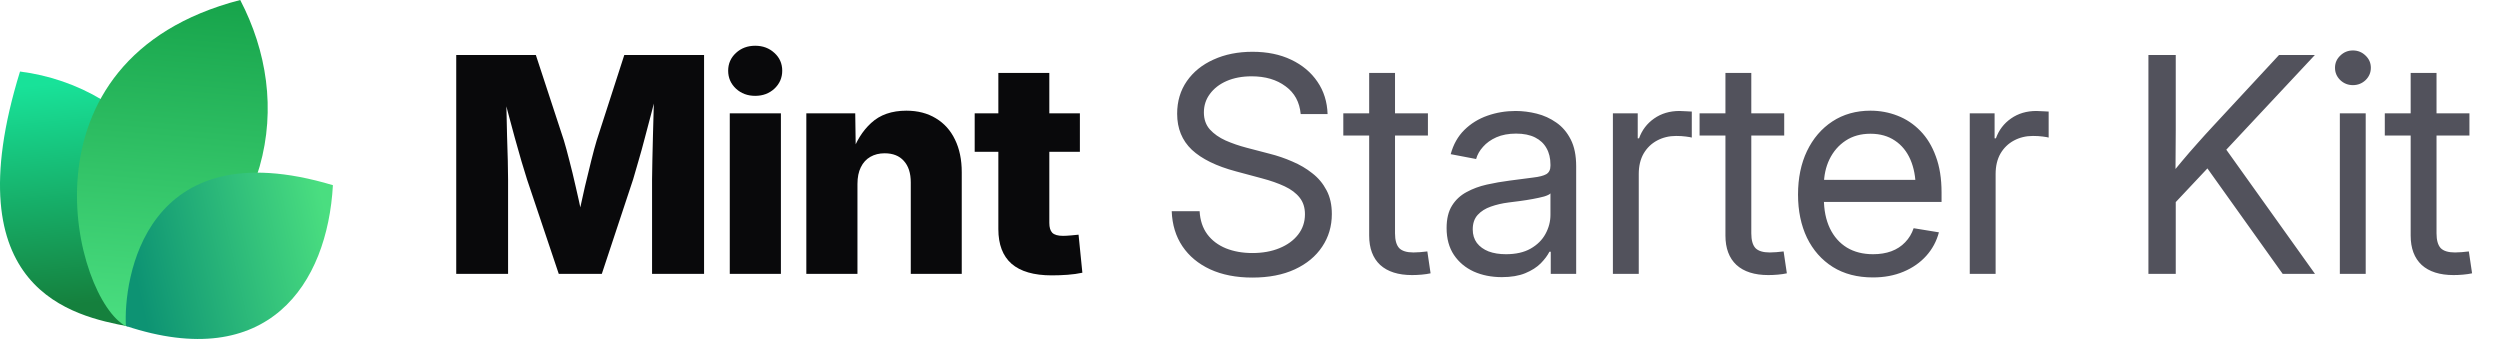
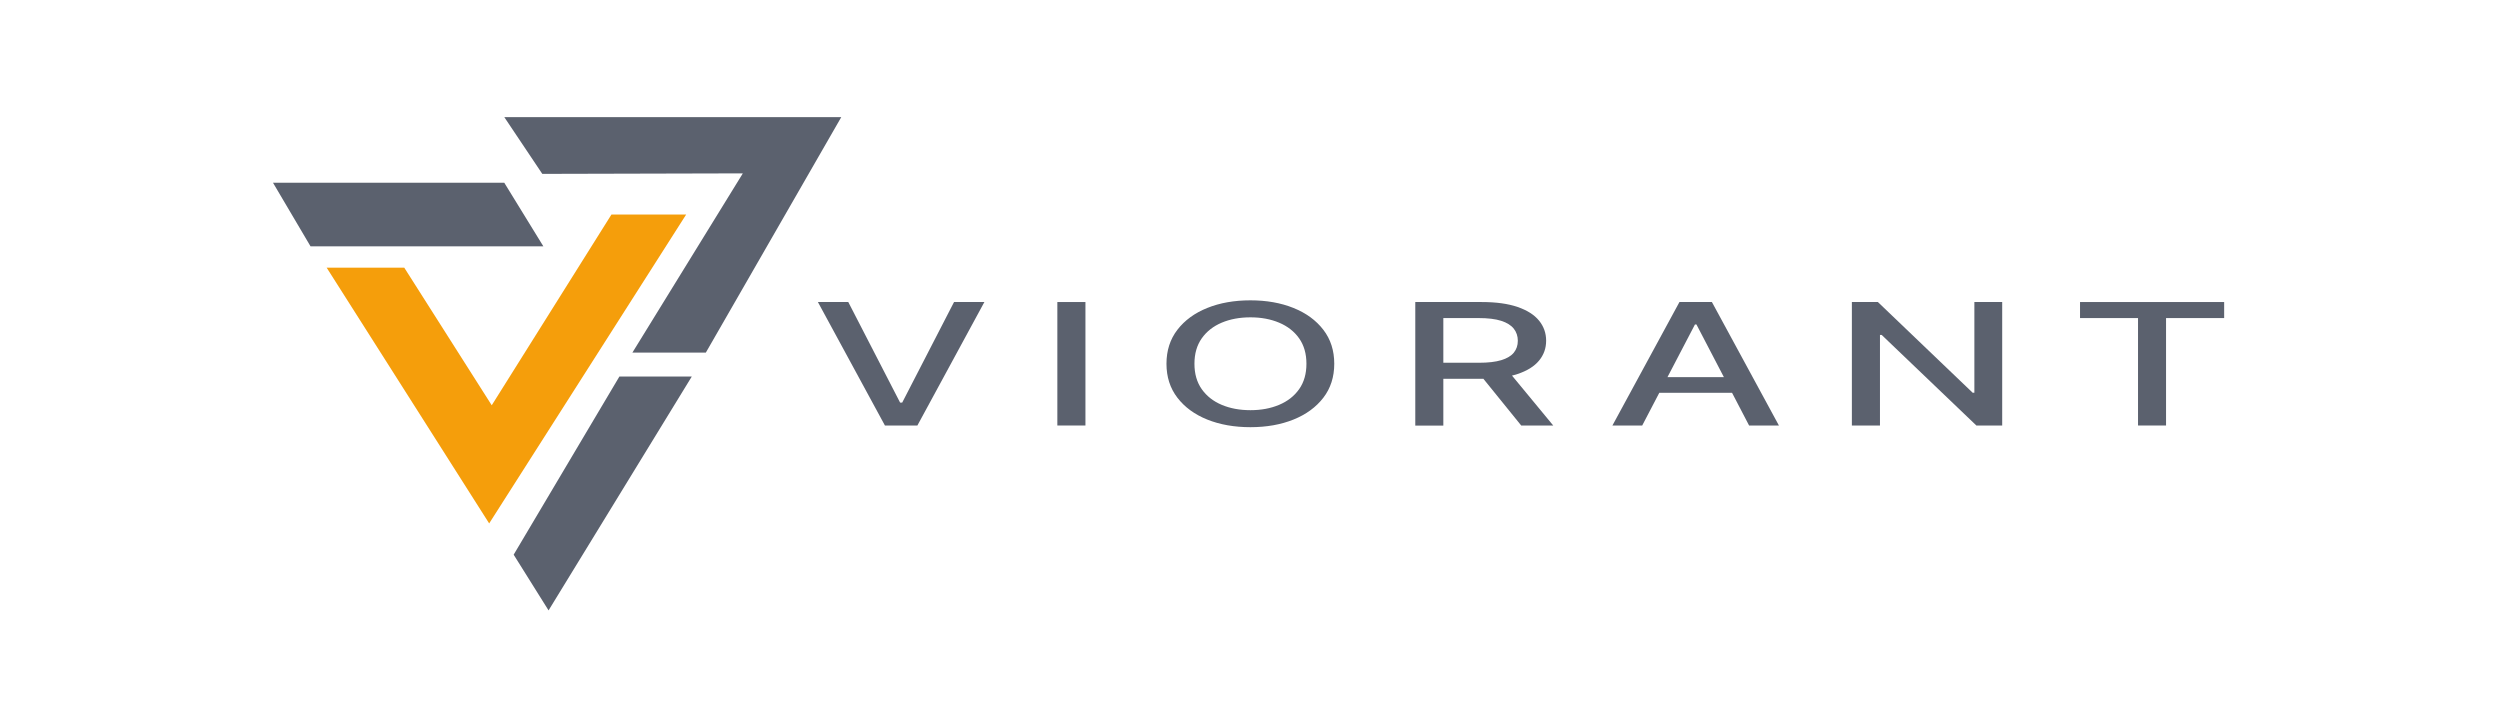
- <svg xmlns="http://www.w3.org/2000/svg" width="177" height="24" viewBox="0 0 177 24" fill="none">
-   <path d="M9.061 23.108C5.268 22.377 -3.391 20.627 1.417 5.064C9.634 6.099 16.973 14.064 9.061 23.108Z" fill="url(#paint0_linear_17557_2020)" />
-   <path d="M8.919 23.094C5.276 21.222 0.784 4.209 17.007 0C20.757 7.193 19.621 16.545 8.919 23.094Z" fill="url(#paint1_linear_17557_2020)" />
-   <path d="M8.914 23.079C8.735 19.882 10.159 9.085 23.57 13.111C23.181 20.123 18.984 26.418 8.914 23.079Z" fill="url(#paint2_linear_17557_2020)" />
-   <path d="M32.301 19.392V3.894H37.938L39.925 9.948C40.036 10.315 40.164 10.787 40.31 11.362C40.462 11.938 40.611 12.552 40.757 13.204C40.91 13.855 41.048 14.483 41.173 15.086C41.305 15.682 41.412 16.192 41.495 16.615H40.695C40.771 16.192 40.871 15.682 40.996 15.086C41.128 14.49 41.267 13.866 41.412 13.214C41.565 12.562 41.714 11.948 41.86 11.373C42.005 10.79 42.133 10.315 42.244 9.948L44.2 3.894H49.848V19.392H46.166V12.704C46.166 12.357 46.173 11.917 46.187 11.383C46.2 10.849 46.214 10.27 46.228 9.646C46.249 9.022 46.266 8.391 46.28 7.753C46.301 7.115 46.311 6.519 46.311 5.964H46.623C46.485 6.561 46.332 7.181 46.166 7.826C45.999 8.471 45.833 9.102 45.666 9.719C45.507 10.336 45.351 10.901 45.198 11.414C45.053 11.928 44.928 12.357 44.824 12.704L42.608 19.392H39.561L37.314 12.704C37.203 12.357 37.072 11.928 36.919 11.414C36.773 10.901 36.614 10.34 36.441 9.729C36.274 9.112 36.104 8.481 35.931 7.836C35.764 7.192 35.608 6.567 35.463 5.964H35.827C35.834 6.512 35.844 7.105 35.858 7.743C35.872 8.374 35.886 9.005 35.9 9.636C35.92 10.26 35.938 10.839 35.952 11.373C35.965 11.907 35.972 12.351 35.972 12.704V19.392H32.301ZM51.668 19.392V8.024H55.288V19.392H51.668ZM53.468 6.786C52.927 6.786 52.473 6.616 52.105 6.276C51.738 5.93 51.554 5.507 51.554 5.007C51.554 4.508 51.738 4.088 52.105 3.749C52.473 3.409 52.927 3.239 53.468 3.239C54.009 3.239 54.463 3.409 54.83 3.749C55.198 4.082 55.382 4.501 55.382 5.007C55.382 5.507 55.198 5.93 54.83 6.276C54.463 6.616 54.009 6.786 53.468 6.786ZM60.708 13.027V19.392H57.088V8.024H60.551L60.593 10.967H60.281C60.593 10.024 61.061 9.268 61.685 8.7C62.309 8.124 63.138 7.836 64.171 7.836C64.975 7.836 65.672 8.017 66.262 8.377C66.851 8.731 67.302 9.234 67.614 9.885C67.933 10.537 68.092 11.307 68.092 12.194V19.392H64.483V12.912C64.483 12.26 64.32 11.754 63.994 11.394C63.675 11.033 63.221 10.853 62.632 10.853C62.25 10.853 61.914 10.936 61.623 11.102C61.332 11.269 61.106 11.515 60.947 11.841C60.787 12.16 60.708 12.555 60.708 13.027ZM76.456 8.024V10.749H69.008V8.024H76.456ZM70.683 5.163H74.292V15.783C74.292 16.102 74.361 16.334 74.5 16.48C74.646 16.625 74.899 16.698 75.259 16.698C75.405 16.698 75.596 16.688 75.831 16.667C76.074 16.646 76.251 16.629 76.362 16.615L76.632 19.309C76.313 19.378 75.963 19.427 75.582 19.455C75.207 19.482 74.836 19.496 74.469 19.496C73.2 19.496 72.25 19.222 71.619 18.674C70.995 18.127 70.683 17.308 70.683 16.22V5.163Z" fill="#09090B" />
-   <path d="M88.667 19.652C87.523 19.652 86.528 19.458 85.682 19.07C84.843 18.681 84.188 18.137 83.716 17.437C83.245 16.736 82.992 15.908 82.957 14.951H84.933C84.968 15.596 85.148 16.14 85.474 16.584C85.8 17.021 86.24 17.354 86.795 17.582C87.35 17.804 87.974 17.915 88.667 17.915C89.388 17.915 90.026 17.801 90.581 17.572C91.143 17.343 91.583 17.024 91.902 16.615C92.228 16.199 92.391 15.717 92.391 15.169C92.391 14.698 92.266 14.306 92.017 13.994C91.767 13.675 91.413 13.408 90.956 13.193C90.498 12.978 89.954 12.787 89.323 12.621L87.502 12.132C86.123 11.765 85.082 11.255 84.382 10.603C83.689 9.944 83.342 9.095 83.342 8.055C83.342 7.174 83.571 6.404 84.028 5.746C84.486 5.087 85.117 4.577 85.921 4.217C86.726 3.849 87.645 3.666 88.678 3.666C89.718 3.666 90.63 3.853 91.413 4.227C92.204 4.602 92.824 5.122 93.275 5.787C93.726 6.446 93.965 7.209 93.993 8.076H92.089C92.013 7.23 91.656 6.574 91.018 6.11C90.387 5.638 89.586 5.403 88.615 5.403C87.95 5.403 87.36 5.513 86.847 5.735C86.341 5.957 85.946 6.262 85.661 6.651C85.377 7.032 85.235 7.469 85.235 7.961C85.235 8.447 85.377 8.849 85.661 9.168C85.946 9.48 86.317 9.74 86.774 9.948C87.232 10.149 87.724 10.319 88.251 10.457L89.884 10.884C90.439 11.023 90.977 11.206 91.496 11.435C92.023 11.657 92.495 11.934 92.911 12.267C93.334 12.593 93.67 12.995 93.92 13.474C94.17 13.945 94.294 14.504 94.294 15.149C94.294 16.015 94.066 16.788 93.608 17.468C93.157 18.148 92.512 18.681 91.673 19.07C90.834 19.458 89.832 19.652 88.667 19.652ZM101.097 8.024V9.594H95.106V8.024H101.097ZM96.937 5.163H98.767V16.521C98.767 17 98.865 17.347 99.059 17.562C99.26 17.77 99.6 17.874 100.078 17.874C100.21 17.874 100.366 17.867 100.546 17.853C100.733 17.832 100.903 17.815 101.056 17.801L101.285 19.351C101.097 19.392 100.886 19.423 100.65 19.444C100.414 19.465 100.189 19.475 99.974 19.475C98.996 19.475 98.244 19.236 97.717 18.758C97.197 18.272 96.937 17.579 96.937 16.677V5.163ZM106.33 19.621C105.595 19.621 104.932 19.489 104.343 19.226C103.754 18.955 103.285 18.564 102.939 18.05C102.592 17.53 102.419 16.896 102.419 16.147C102.419 15.495 102.547 14.965 102.804 14.556C103.06 14.146 103.403 13.828 103.833 13.599C104.263 13.363 104.742 13.186 105.269 13.068C105.796 12.95 106.333 12.857 106.881 12.787C107.574 12.69 108.132 12.617 108.555 12.569C108.978 12.52 109.287 12.441 109.481 12.33C109.675 12.212 109.772 12.014 109.772 11.737V11.654C109.772 11.203 109.679 10.815 109.492 10.489C109.311 10.163 109.041 9.91 108.68 9.729C108.32 9.549 107.872 9.459 107.338 9.459C106.805 9.459 106.34 9.546 105.945 9.719C105.556 9.892 105.241 10.118 104.998 10.395C104.755 10.665 104.593 10.953 104.509 11.258L102.71 10.915C102.897 10.222 103.22 9.65 103.677 9.199C104.135 8.748 104.679 8.412 105.31 8.19C105.941 7.968 106.607 7.857 107.307 7.857C107.8 7.857 108.295 7.92 108.795 8.044C109.301 8.169 109.765 8.381 110.188 8.679C110.611 8.97 110.951 9.369 111.208 9.875C111.464 10.374 111.593 11.005 111.593 11.768V19.392H109.793V17.822H109.7C109.568 18.085 109.363 18.359 109.086 18.643C108.809 18.921 108.444 19.153 107.994 19.34C107.543 19.527 106.988 19.621 106.33 19.621ZM106.621 17.998C107.321 17.998 107.904 17.867 108.368 17.603C108.84 17.333 109.19 16.986 109.419 16.563C109.654 16.133 109.772 15.682 109.772 15.211V13.692C109.703 13.769 109.554 13.841 109.325 13.911C109.096 13.973 108.829 14.032 108.524 14.088C108.226 14.143 107.921 14.192 107.609 14.233C107.304 14.275 107.033 14.309 106.798 14.337C106.354 14.393 105.938 14.49 105.549 14.628C105.168 14.76 104.86 14.954 104.624 15.211C104.388 15.467 104.27 15.811 104.27 16.241C104.27 16.615 104.367 16.934 104.561 17.198C104.762 17.461 105.04 17.662 105.393 17.801C105.747 17.933 106.156 17.998 106.621 17.998ZM114.193 19.392V8.024H115.951V9.792H116.045C116.253 9.209 116.61 8.741 117.116 8.388C117.622 8.034 118.219 7.857 118.905 7.857C119.058 7.857 119.217 7.864 119.384 7.878C119.55 7.885 119.682 7.892 119.779 7.899V9.74C119.716 9.719 119.578 9.695 119.363 9.667C119.155 9.639 118.922 9.625 118.666 9.625C118.174 9.625 117.726 9.733 117.324 9.948C116.922 10.163 116.603 10.471 116.367 10.874C116.138 11.276 116.024 11.758 116.024 12.319V19.392H114.193ZM126.322 8.024V9.594H120.33V8.024H126.322ZM122.161 5.163H123.992V16.521C123.992 17 124.089 17.347 124.283 17.562C124.484 17.77 124.824 17.874 125.302 17.874C125.434 17.874 125.59 17.867 125.77 17.853C125.958 17.832 126.127 17.815 126.28 17.801L126.509 19.351C126.322 19.392 126.11 19.423 125.874 19.444C125.639 19.465 125.413 19.475 125.198 19.475C124.221 19.475 123.468 19.236 122.941 18.758C122.421 18.272 122.161 17.579 122.161 16.677V5.163ZM132.604 19.642C131.502 19.642 130.555 19.396 129.765 18.903C128.974 18.404 128.364 17.714 127.934 16.834C127.511 15.946 127.3 14.927 127.3 13.775C127.3 12.611 127.511 11.584 127.934 10.697C128.364 9.802 128.964 9.102 129.734 8.596C130.51 8.089 131.408 7.836 132.428 7.836C133.1 7.836 133.738 7.954 134.341 8.19C134.952 8.426 135.489 8.783 135.954 9.261C136.425 9.74 136.793 10.343 137.056 11.071C137.327 11.792 137.462 12.645 137.462 13.63V14.296H128.433V12.735H136.463L135.631 13.297C135.631 12.541 135.506 11.876 135.257 11.3C135.007 10.725 134.643 10.277 134.165 9.958C133.686 9.632 133.107 9.469 132.428 9.469C131.748 9.469 131.162 9.632 130.67 9.958C130.177 10.284 129.796 10.725 129.526 11.279C129.262 11.827 129.13 12.441 129.13 13.12V14.046C129.13 14.864 129.273 15.572 129.557 16.168C129.841 16.757 130.243 17.211 130.763 17.53C131.283 17.842 131.901 17.998 132.615 17.998C133.093 17.998 133.523 17.929 133.905 17.79C134.293 17.645 134.619 17.433 134.882 17.156C135.153 16.879 135.354 16.546 135.486 16.157L137.275 16.449C137.108 17.08 136.81 17.634 136.38 18.113C135.95 18.591 135.413 18.966 134.768 19.236C134.123 19.507 133.402 19.642 132.604 19.642ZM139.459 19.392V8.024H141.217V9.792H141.311C141.519 9.209 141.876 8.741 142.382 8.388C142.888 8.034 143.485 7.857 144.171 7.857C144.324 7.857 144.483 7.864 144.649 7.878C144.816 7.885 144.948 7.892 145.045 7.899V9.74C144.982 9.719 144.844 9.695 144.629 9.667C144.421 9.639 144.188 9.625 143.932 9.625C143.439 9.625 142.992 9.733 142.59 9.948C142.188 10.163 141.869 10.471 141.633 10.874C141.404 11.276 141.29 11.758 141.29 12.319V19.392H139.459ZM153.429 14.961V12.715C153.783 12.257 154.136 11.82 154.49 11.404C154.844 10.981 155.204 10.565 155.572 10.156C155.939 9.74 156.314 9.327 156.695 8.918L161.355 3.894H163.893L157.277 10.967H157.184L153.429 14.961ZM152.108 19.392V3.894H154.043V9.241L154.022 12.559L154.043 13.505V19.392H152.108ZM161.615 19.392L155.967 11.477L157.173 9.969L163.903 19.392H161.615ZM165.661 19.392V8.024H167.492V19.392H165.661ZM166.587 6.027C166.24 6.027 165.942 5.909 165.692 5.673C165.443 5.43 165.318 5.139 165.318 4.799C165.318 4.459 165.443 4.172 165.692 3.936C165.942 3.693 166.24 3.572 166.587 3.572C166.934 3.572 167.232 3.693 167.482 3.936C167.731 4.172 167.856 4.459 167.856 4.799C167.856 5.139 167.731 5.43 167.482 5.673C167.232 5.909 166.934 6.027 166.587 6.027ZM174.836 8.024V9.594H168.844V8.024H174.836ZM170.675 5.163H172.506V16.521C172.506 17 172.603 17.347 172.797 17.562C172.998 17.77 173.338 17.874 173.816 17.874C173.948 17.874 174.104 17.867 174.284 17.853C174.472 17.832 174.641 17.815 174.794 17.801L175.023 19.351C174.836 19.392 174.624 19.423 174.388 19.444C174.153 19.465 173.927 19.475 173.712 19.475C172.735 19.475 171.982 19.236 171.455 18.758C170.935 18.272 170.675 17.579 170.675 16.677V5.163Z" fill="#52525C" />
-   <defs>
-     <linearGradient id="paint0_linear_17557_2020" x1="3.776" y1="5.916" x2="5.232" y2="21.559" gradientUnits="userSpaceOnUse">
-       <stop stop-color="#18E299" />
-       <stop offset="1" stop-color="#15803D" />
-     </linearGradient>
-     <linearGradient id="paint1_linear_17557_2020" x1="12.171" y1="-0.718" x2="10.19" y2="22.983" gradientUnits="userSpaceOnUse">
-       <stop stop-color="#16A34A" />
-       <stop offset="1" stop-color="#4ADE80" />
-     </linearGradient>
-     <linearGradient id="paint2_linear_17557_2020" x1="23.133" y1="15.353" x2="9.338" y2="18.52" gradientUnits="userSpaceOnUse">
-       <stop stop-color="#4ADE80" />
-       <stop offset="1" stop-color="#0D9373" />
-     </linearGradient>
-   </defs>
+ <svg xmlns="http://www.w3.org/2000/svg" width="378" height="110" viewBox="0 0 378 110" fill="none">
+   <g id="Logos Â· Display">
+     <g id="logoÂ·horiz_flat">
+       <g id="logoÂ·horiz_flat_2">
+         <path id="Vector" d="M76.248 17.707H127.202L106.725 53.309H95.62L112.317 26.214L81.995 26.291L76.248 17.707Z" fill="#5B616E" />
+         <path id="Vector_2" d="M41.279 27.633H76.248L82.154 37.241H46.95L41.279 27.633Z" fill="#5B616E" />
+         <path id="Vector_3" d="M92.451 32.437L74.35 61.278L61.123 40.469H49.389L73.963 79.14L103.751 32.433L92.451 32.437Z" fill="#F59E0B" />
+         <path id="Vector_4" d="M93.653 56.931L77.666 83.867L82.942 92.293L104.599 56.931H93.653Z" fill="#5B616E" />
+         <path id="Vector_5" d="M128.26 45.667L136.096 60.873H136.413L144.25 45.667H148.84L138.708 64.336H133.801L123.665 45.667H128.26Z" fill="#5B616E" />
+         <path id="Vector_6" d="M164.119 45.667V64.336H159.871V45.667H164.119Z" fill="#5B616E" />
+         <path id="Vector_7" d="M201.74 55C201.74 56.993 201.191 58.706 200.09 60.136C198.988 61.566 197.485 62.667 195.573 63.437C193.661 64.207 191.491 64.59 189.063 64.59C186.635 64.59 184.45 64.207 182.538 63.437C180.625 62.667 179.122 61.566 178.021 60.132C176.919 58.699 176.37 56.986 176.37 55C176.37 53.014 176.919 51.294 178.021 49.864C179.122 48.434 180.625 47.333 182.538 46.563C184.45 45.793 186.623 45.41 189.063 45.41C191.502 45.41 193.661 45.793 195.573 46.563C197.485 47.333 198.988 48.431 200.09 49.864C201.191 51.294 201.74 53.007 201.74 55ZM197.533 55C197.533 53.482 197.164 52.2 196.428 51.157C195.691 50.115 194.681 49.326 193.403 48.788C192.124 48.25 190.676 47.981 189.066 47.981C187.456 47.981 185.993 48.25 184.722 48.788C183.448 49.326 182.442 50.115 181.705 51.157C180.968 52.2 180.6 53.482 180.6 55C180.6 56.518 180.968 57.8 181.705 58.843C182.442 59.886 183.448 60.674 184.722 61.212C185.997 61.75 187.445 62.019 189.066 62.019C190.687 62.019 192.124 61.75 193.403 61.212C194.681 60.674 195.691 59.886 196.428 58.843C197.164 57.8 197.533 56.518 197.533 55Z" fill="#5B616E" />
+         <path id="Vector_8" d="M213.991 64.336V45.667H224.027C226.208 45.667 228.021 45.918 229.465 46.416C230.909 46.913 231.989 47.602 232.704 48.479C233.418 49.356 233.776 50.369 233.776 51.518C233.776 52.668 233.415 53.666 232.696 54.532C231.978 55.398 230.895 56.072 229.45 56.551C228.006 57.03 226.193 57.273 224.012 57.273H216.408V54.849H223.625C225 54.849 226.12 54.72 226.986 54.458C227.851 54.197 228.485 53.817 228.89 53.32C229.292 52.823 229.495 52.222 229.495 51.526C229.495 50.829 229.292 50.21 228.883 49.694C228.474 49.179 227.837 48.781 226.971 48.505C226.105 48.228 224.97 48.092 223.566 48.092H218.232V64.347H213.983L213.991 64.336ZM227.892 55.914L234.848 64.336H230.007L223.187 55.914H227.888H227.892Z" fill="#5B616E" />
+         <path id="Vector_9" d="M248.307 64.336H243.797L253.933 45.667H258.84L268.972 64.336H264.463L256.501 49.057H256.28L248.303 64.336H248.307ZM249.066 57.026H263.696V59.395H249.066V57.026Z" fill="#5B616E" />
+         <path id="Vector_10" d="M302.732 45.667V64.336H298.827L284.513 50.645H284.251V64.336H280.003V45.667H283.935L298.263 59.377H298.525V45.667H302.732Z" fill="#5B616E" />
+         <path id="Vector_11" d="M314.5 48.092V45.667H336.293V48.092H327.506V64.336H323.269V48.092H314.496H314.5Z" fill="#5B616E" />
+       </g>
+     </g>
+   </g>
</svg>
